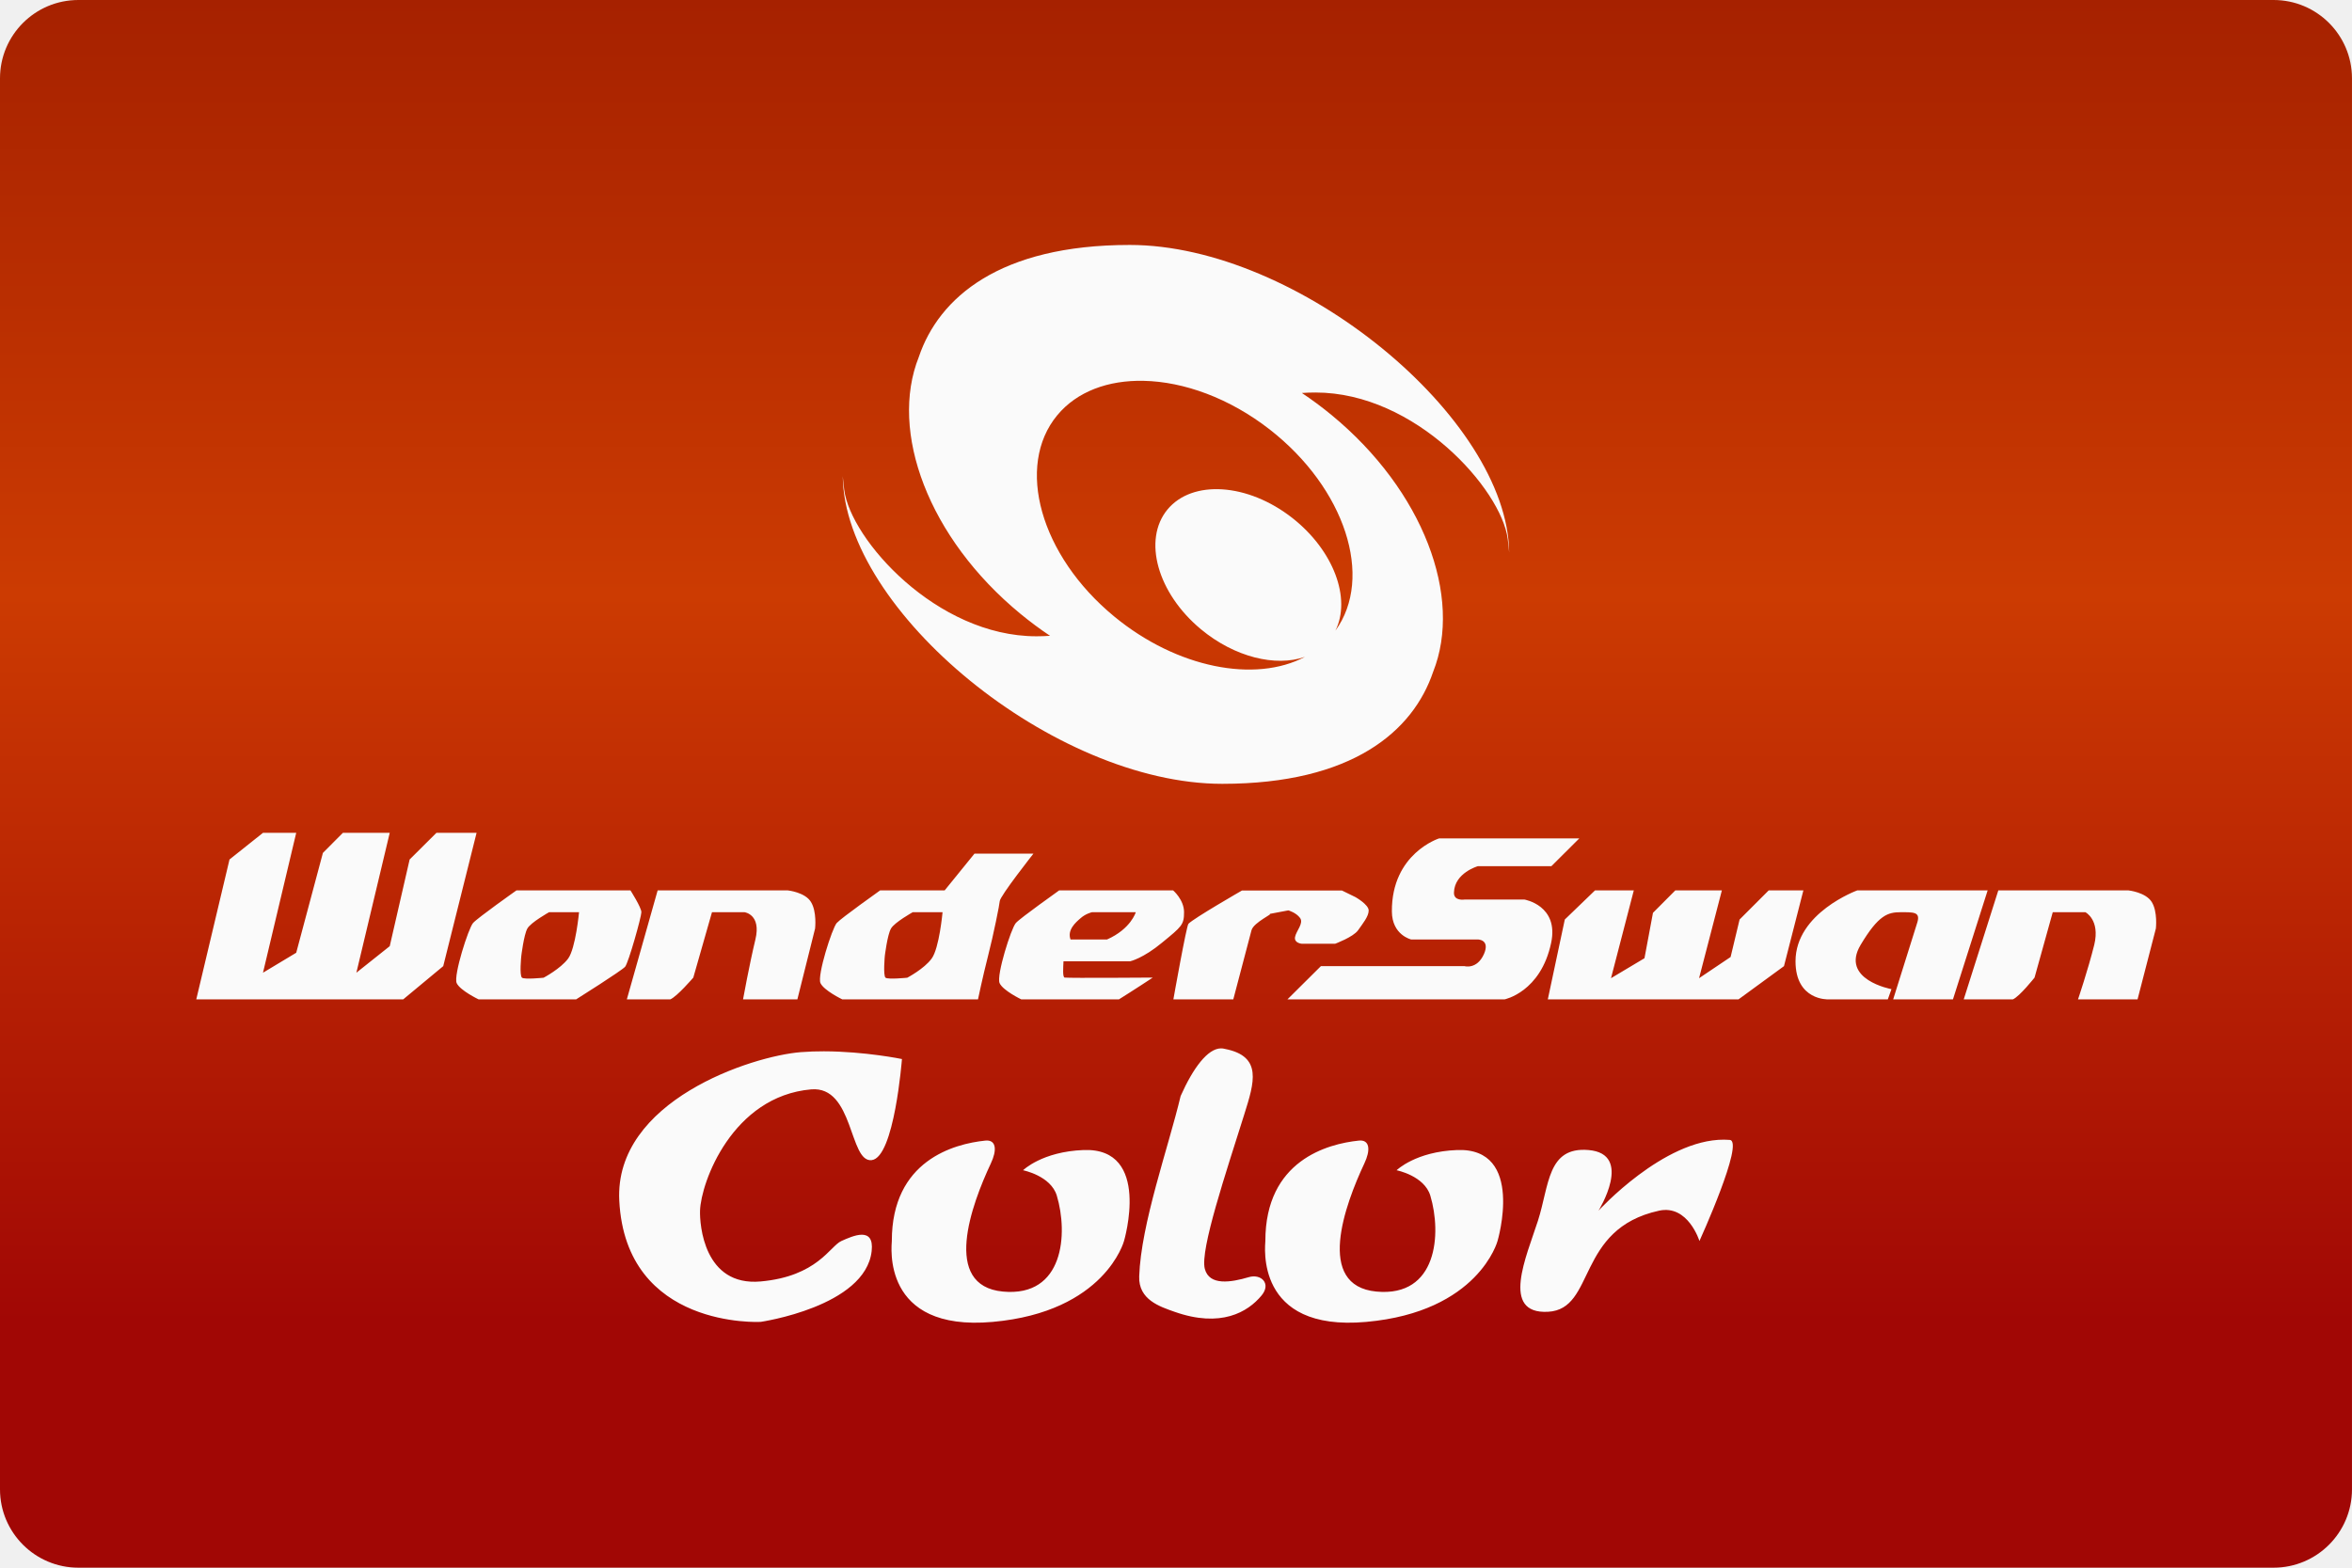
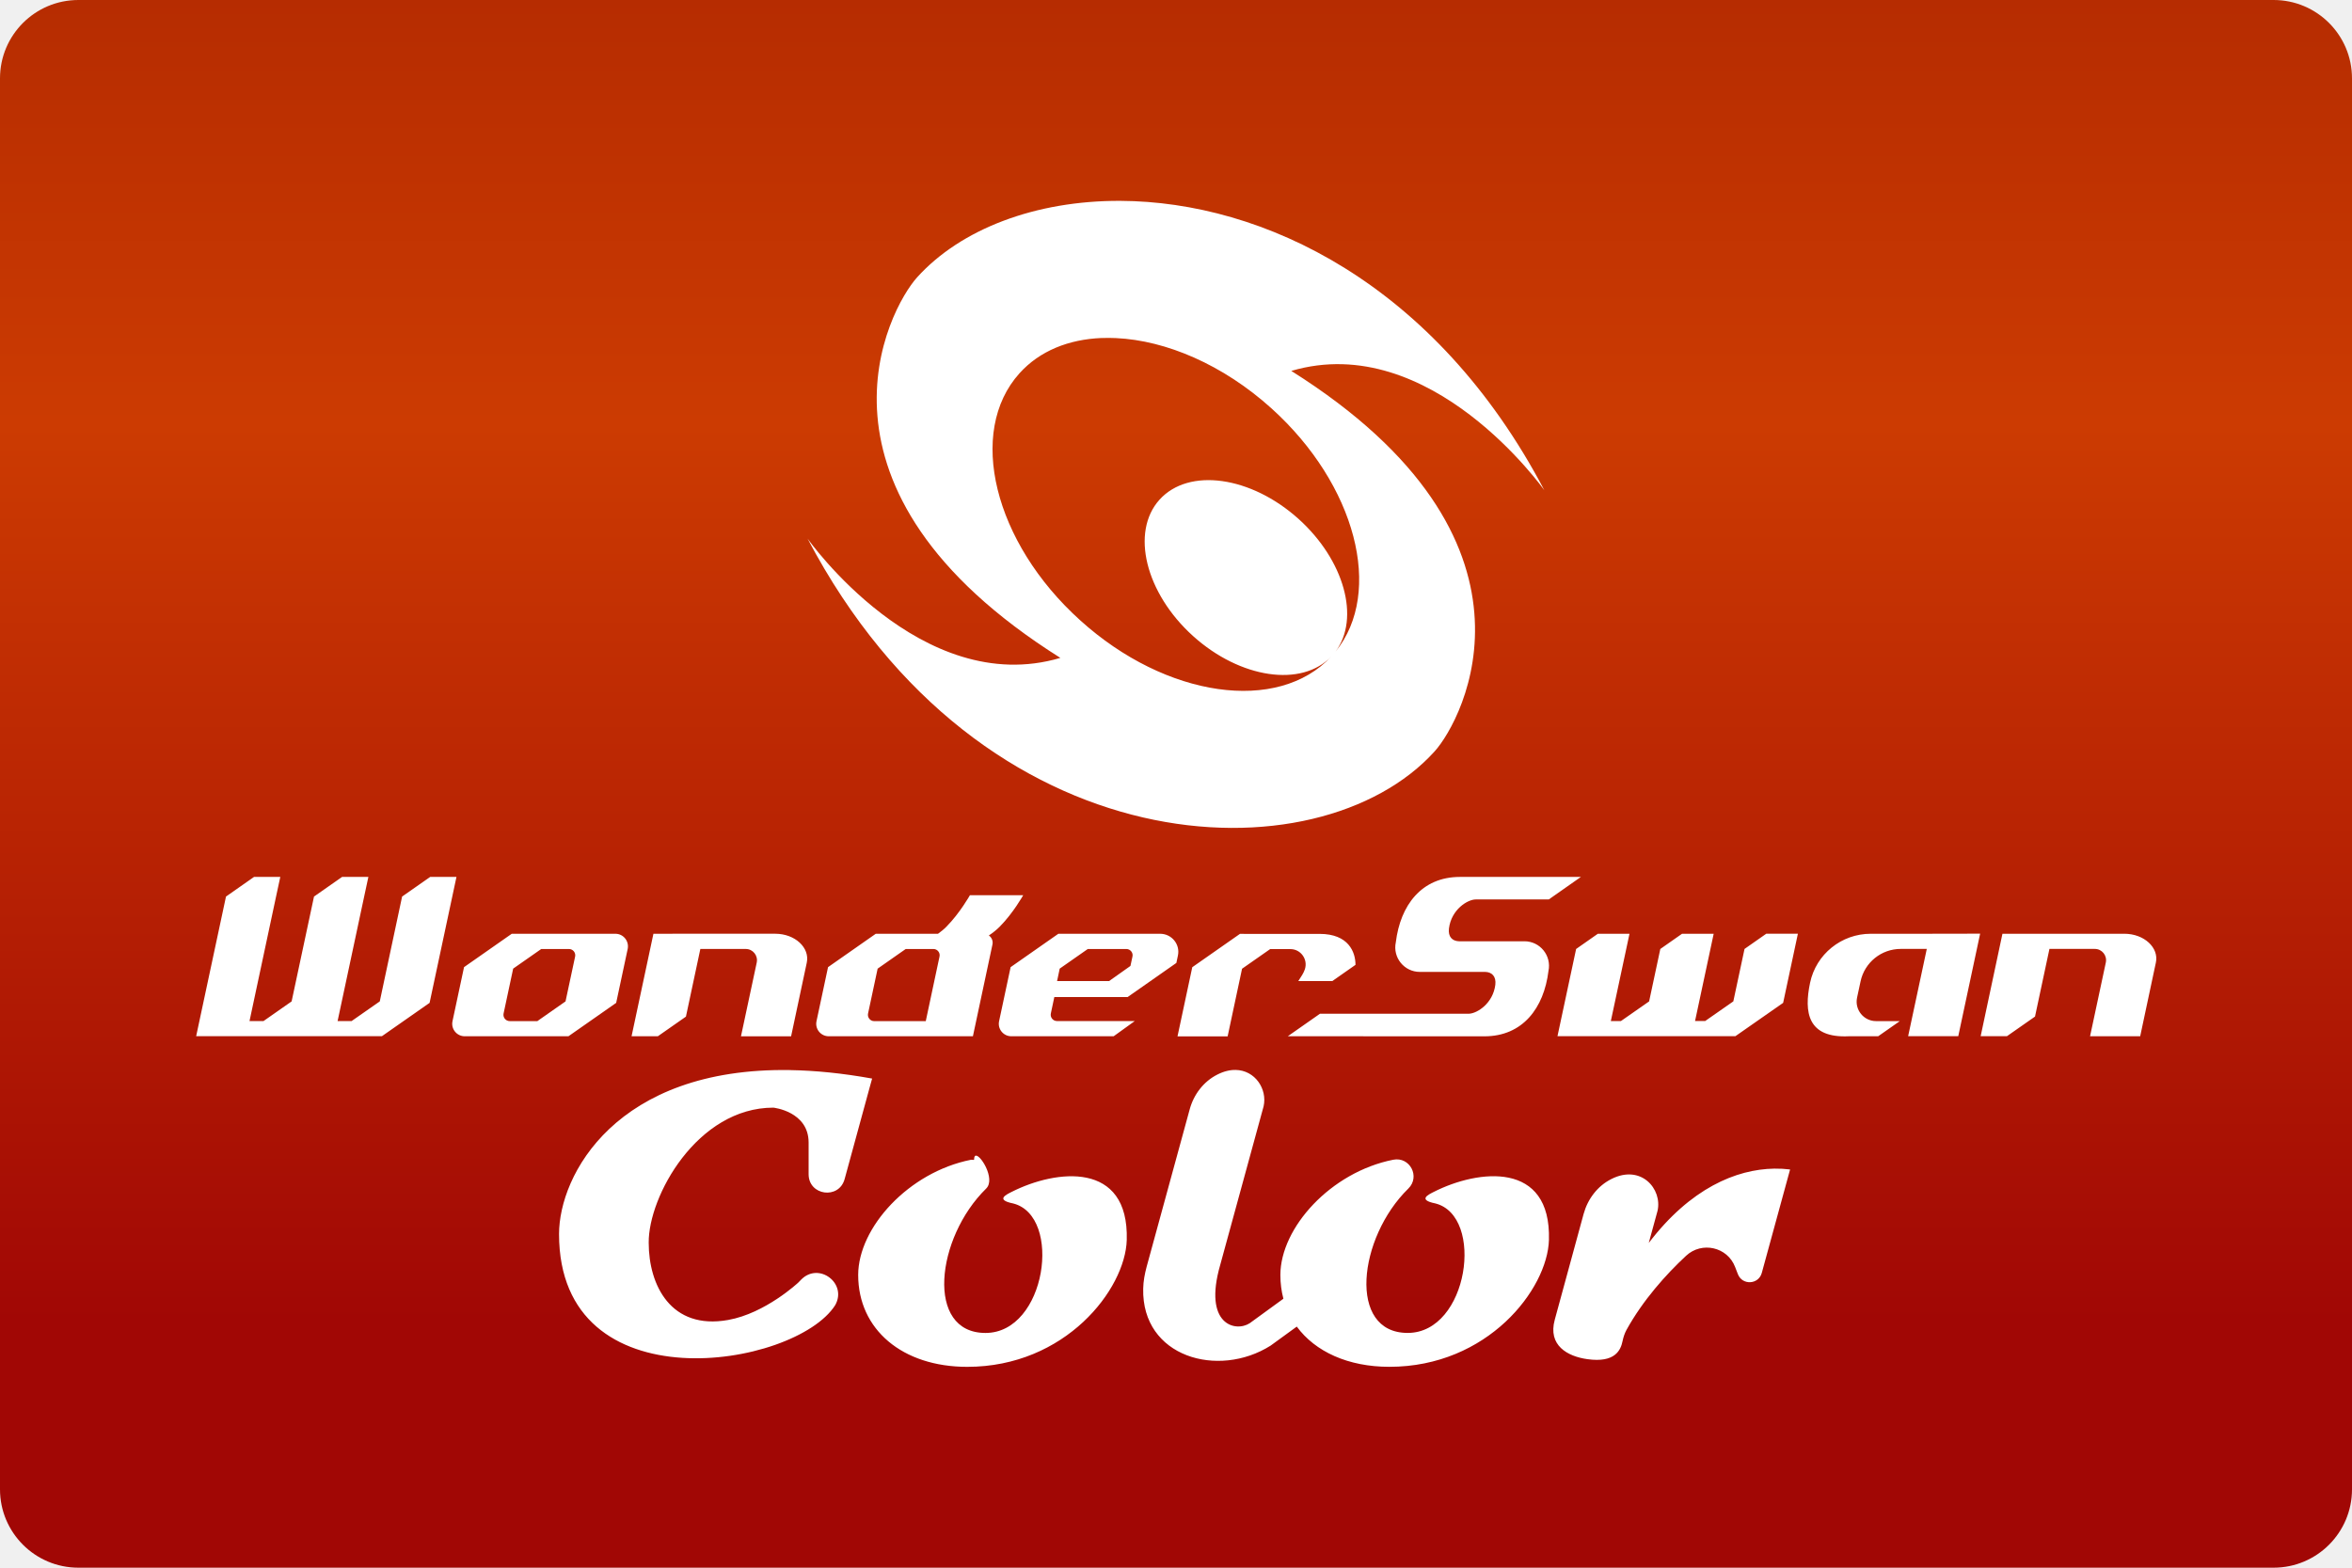
- <svg xmlns="http://www.w3.org/2000/svg" width="480" height="320" version="1.1" viewBox="0 0 480 320">
+ <svg xmlns="http://www.w3.org/2000/svg" width="480" height="320" version="1.1" viewBox="0 0 480 320" xml:space="preserve">
  <defs>
-     <linearGradient id="a" x1="78.441" x2="78.441" y1="71.438" y2="2.35e-16" gradientUnits="userSpaceOnUse">
+     <linearGradient id="a" x1="78.44" x2="78.44" y1="71.44" y2="-16.78" gradientTransform="scale(3.78)" gradientUnits="userSpaceOnUse">
      <stop stop-color="#a10705" offset="0" />
      <stop stop-color="#cc3b02" offset=".55" />
      <stop stop-color="#a62100" offset="1" />
    </linearGradient>
  </defs>
-   <g transform="scale(3.7795)" stroke-linejoin="round">
-     <rect width="127" height="84.667" ry="4.233" fill="url(#a)" stroke-linecap="square" stroke-width=".529" style="paint-order:stroke fill markers" />
-     <path transform="scale(.26458)" d="m230.55 50c-26.563 0-38.945 10.766-43.029 22.852-6.089 15.25 1.95 36.981 20.746 52.451 1.967 1.617 3.982 3.113 6.033 4.484-0.92 0.062-1.843 0.096-2.777 0.096-20.423 0-37.915-19.79-39.227-29.869-0.136-1.052-0.235-1.994-0.297-2.805 0.272 27.471 43.081 62.791 77.447 62.791 26.563 0 38.944-10.761 43.033-22.85 6.084-15.25-1.95-36.979-20.75-52.453-1.964-1.616-3.981-3.108-6.033-4.479 0.917-0.066 1.841-0.096 2.779-0.096 20.424 0 37.912 19.785 39.225 29.865 0.14 1.052 0.234 1.998 0.299 2.805-0.274-27.472-43.08-62.793-77.449-62.793zm2.853 27.738c8.2 0.171 17.502 3.517 25.734 9.934 15.375 11.99 21.292 30.192 13.398 41.064 3.267-6.541-0.339-16.354-8.754-22.977-9.125-7.18-20.484-7.89-25.539-1.727-5.048 6.156-2.047 17.024 6.861 24.424 6.862 5.698 15.25 7.715 21.219 5.625-10.171 5.368-26.107 2.311-38.91-8.227-15.126-12.444-20.217-30.733-11.645-41.088 4.023-4.86 10.399-7.181 17.635-7.029zm-179.73 92.262-6.834 5.443-6.783 28.557h42.23l8.172-6.785 6.807-27.215h-8.193l-5.471 5.443-4.061 17.695-6.809 5.418 6.809-28.557h-9.557l-4.084 4.102-5.445 20.379-6.781 4.076 6.781-28.557h-6.781zm240.02 1.143s-9.704 3.059-9.631 14.912c0.025 4.82 3.936 5.717 3.936 5.717h13.615s2.549 5e-5 1.238 2.984c-1.439 3.206-3.961 2.459-3.961 2.459h-29.312l-6.832 6.785h44.311s7.376-1.465 9.508-11.531c1.632-7.655-5.447-8.848-5.447-8.848h-12.227s-2.23 0.373-2.156-1.441c0.1-4.002 4.879-5.371 4.879-5.371h15.002l5.691-5.666h-28.613zm-94.814 3.106-6.088 7.504h-13.172c0.027 4e-3 -7.869 5.571-8.861 6.664-0.94 1.093-4.009 10.687-3.316 12.252 0.693 1.518 4.455 3.33 4.455 3.33h27.699s0.917-4.424 2.057-8.898c1.088-4.201 2.377-10.659 2.377-11.135 0-0.995 6.881-9.717 6.881-9.717h-12.031zm180.16 7.504s-12.6 4.575-12.6 14.467c0 8.052 6.66 7.777 6.66 7.777h12.178l0.742-2.086s-10.543-1.938-6.285-9.047c3.638-6.088 5.542-6.658 8.168-6.658 2.625 0 4.012-0.075 3.418 2.012-1.19 3.826-4.949 15.772-4.951 15.779h12.201l7.08-22.244h-26.611zm-273.64 2e-3c0 2e-3 -7.895 5.569-8.863 6.662-0.94 1.093-4.008 10.687-3.34 12.252 0.692 1.518 4.481 3.33 4.481 3.33h19.902s9.282-5.84 10-6.66c0.694-0.844 3.318-10.166 3.318-11.137 0-0.97-2.228-4.447-2.228-4.447h-23.27zm28.816 2e-3 -6.287 22.244h8.863c1.386-0.572 4.703-4.449 4.703-4.449l3.812-13.346h6.633s3.464 0.421 2.227 5.566c-1.238 5.147-2.523 12.229-2.523 12.229h11.09l3.615-14.465s0.396-3.428-0.842-5.418c-1.188-1.989-4.703-2.361-4.703-2.361h-26.588zm81.939 0c0.048 7.1e-4 -7.873 5.567-8.84 6.66-0.967 1.093-3.985 10.687-3.316 12.252 0.667 1.518 4.43 3.33 4.43 3.33h19.93s3.96-2.486 6.908-4.449c0 0-16.935 0.125-17.975 0-0.469-0.05-0.297-2.11-0.248-3.328h13.615s2.624-0.573 6.535-3.828c3.963-3.255 4.455-3.604 4.455-6.188 0-2.558-2.228-4.449-2.228-4.449h-23.266zm109.36 0-6.162 5.941-3.467 16.303h38.916l9.283-6.785 3.959-15.459h-7.08l-5.939 5.941-1.832 7.652-6.438 4.326 4.654-17.92h-9.506l-4.555 4.574-1.734 9.27-6.83 4.076 4.652-17.92h-7.922zm82.311 0-7.057 22.242h10.025c1.362-0.572 4.43-4.449 4.43-4.449l3.715-13.346h6.66c0 1e-5 3.045 1.54 1.807 6.66-1.288 5.172-3.314 11.137-3.314 11.137h12.152l3.74-14.465s0.397-3.428-0.842-5.418c-1.239-1.989-4.729-2.361-4.729-2.361h-26.588zm-7.057 22.242h-2e-3v2e-3h2e-3zm-147.31-22.217s-9.773 5.619-10.914 6.785c-0.399 0.348-3.074 15.434-3.074 15.434h12.227l3.717-14.117c0.446-1.641 4.753-3.503 3.615-3.307-1.115 0.199 3.91-0.746 3.91-0.746s1.583 0.449 2.377 1.543c0.817 1.068-0.795 2.659-1.018 3.902-0.221 1.241 1.363 1.365 1.363 1.365h6.832s3.667-1.364 4.658-2.731c0.966-1.391 2.176-2.834 2.176-4.053 0-1.218-2.697-2.732-2.697-2.732l-2.748-1.344h-20.424zm-141.4 4.424h6.115s-0.692 7.382-2.227 9.467c-1.559 2.089-5.002 3.904-5.002 3.904s-3.862 0.399-4.406 0c-0.57-0.447-0.148-4.449-0.148-4.449s0.521-4.324 1.238-5.592c0.694-1.242 4.43-3.33 4.43-3.33zm74.215 0h6.088s-0.669 7.382-2.228 9.467c-1.511 2.089-4.975 3.904-4.975 3.904s-3.862 0.399-4.432 0c-0.52-0.447-0.148-4.449-0.148-4.449s0.521-4.324 1.264-5.592c0.694-1.242 4.432-3.33 4.432-3.33zm36.588 0h8.936s-0.989 3.407-5.865 5.566h-7.451c-0.719-1.937 1.039-3.48 2.029-4.326 1.039-0.944 2.352-1.24 2.352-1.24z" fill="#fafafa" fill-opacity=".999" stroke-linecap="round" stroke-width="8" style="paint-order:stroke markers fill" />
-     <path transform="scale(.26458)" d="m249.17 214c-2.712 0.045-5.663 3.99-8.219 9.725-2.513 10.549-8.098 26.1-8.457 36.832-0.163 4.762 4.227 6.159 7.209 7.213 9.439 3.335 14.959 0.071 17.77-3.336 2.022-2.443-0.117-4.48-2.623-3.732-3.624 1.073-8.052 1.802-8.967-1.703-1.008-3.865 4.362-19.748 8.07-31.572 2.027-6.454 3.742-11.813-3.949-13.312-0.275-0.081-0.553-0.118-0.834-0.113zm-81.006 0.6c-1.55-3e-3 -3.129 0.046-4.693 0.168-10.007 0.774-38.113 9.921-37.086 30.303 1.334 26.283 28.844 24.762 28.844 24.762s21.382-3.101 22.664-14.447c0.581-5.136-3.86-3.099-6.182-2.062-2.316 1.028-4.892 7.22-16.482 8.256-11.584 1.029-12.447-11.624-12.363-14.447 0.19-5.836 6.626-23.347 22.664-24.762 8.759-0.775 7.732 14.961 12.363 14.443 4.638-0.517 6.182-20.637 6.182-20.637s-7.539-1.558-15.91-1.576zm183.66 18.037c-12.345-0.056-25.592 14.496-25.592 14.496s7.234-11.614-2.061-12.383c-8.405-0.701-7.979 7.218-10.301 14.445-2.317 7.22-7.726 19.092 2.061 18.574 9.79-0.517 5.63-16.928 22.662-20.637 5.925-1.29 8.24 6.191 8.24 6.191s9.275-20.383 6.182-20.637c-0.396-0.033-0.793-0.049-1.191-0.051zm-150.35 0.172c-0.12-3e-3 -0.247 2e-3 -0.381 0.016-6.389 0.661-19.086 4.047-19.086 20.498 0 0.775-2.315 18.576 20.604 16.512 22.926-2.064 26.783-16.512 26.783-16.512s5.672-19.09-8.24-18.572c-8.491 0.314-12.363 4.127-12.363 4.127s5.666 1.113 6.889 5.188c2.323 7.724 1.465 20.757-11.008 19.576-12.518-1.185-6.403-17.748-2.459-26.146 1.277-2.707 1.061-4.639-0.738-4.686zm76.232 0c-0.12-3e-3 -0.247 2e-3 -0.381 0.016-6.39 0.661-19.086 4.047-19.086 20.498 0 0.775-2.316 18.576 20.602 16.512 22.925-2.064 26.785-16.512 26.785-16.512s5.671-19.09-8.24-18.572c-8.491 0.314-12.361 4.127-12.361 4.127s5.662 1.113 6.885 5.188c2.323 7.724 1.465 20.757-11.008 19.576-12.518-1.185-6.403-17.748-2.459-26.146 1.278-2.707 1.063-4.639-0.736-4.686z" fill="#fafafa" fill-opacity=".999" stroke-linecap="round" stroke-width="8" style="paint-order:stroke markers fill" />
-   </g>
-   <style type="text/css">.st0{fill:#FC0C18;}
- 	.st1{fill:#FC0C18;}</style>
+   <rect width="480" height="320" ry="16" fill="url(#a)" />
+   <path d="m228.7 41c-17.43-0.085-32.66 5.78-41.55 15.63-5.78 6.424-25.52 43.16 29.25 77.66-28.48 8.426-51.6-24.36-51.6-24.36 35.57 67.62 104.3 69.71 128 43.42 5.78-6.406 25.52-43.16-29.27-77.64 28.52-8.408 51.64 24.36 51.64 24.36-22.24-42.26-57.43-58.92-86.48-59.07zm-3.859 28c0.961-0.038 1.938-0.035 2.93 0.012 10.2 0.476 21.82 5.411 31.73 14.36 17.23 15.56 22.91 37.49 13.06 49.63 5.062-6.824 1.777-18.65-7.508-27.04-9.734-8.788-22.45-10.57-28.41-3.973-5.953 6.594-2.887 19.07 6.848 27.85 9.62 8.673 22.17 10.52 28.21 4.152-10.86 11.72-33.74 8.477-51.25-7.369-17.64-15.91-23.17-38.47-12.39-50.43 4.125-4.578 10.05-6.932 16.78-7.201zm-173 110-5.721 4.01-6.088 28.5h37.91l0.178-0.123 9.551-6.678 5.486-25.71h-5.363l-5.732 4.01-4.557 21.4-5.746 4.01h-2.861l5.42-25.41 0.861-4.01h-5.363l-5.734 4.01-4.568 21.4-5.734 4.01h-2.859l5.418-25.41 0.863-4.01zm246.1 0c-7.84 0-12.16 5.803-13.08 13.34-0.67 3.106 1.71 6.047 4.885 6.047h13.37c1.341 0.041 2.258 0.903 2.053 2.627-0.479 3.804-3.68 5.828-5.363 5.91h-30.42l-6.568 4.598h15.43l-0.014 0.014h24.7c7.84 0 12.16-5.801 13.08-13.34 0.657-3.12-1.71-6.061-4.898-6.061h-13.37c-1.341-0.041-2.258-0.905-2.039-2.629 0.493-3.872 3.803-5.91 5.473-5.91h14.9l6.555-4.598zm-100 3.736s-2.051 3.652-4.801 6.43c-0.52 0.534-1.109 1-1.711 1.437h-12.7l-9.742 6.814-2.354 11.03c-0.342 1.587 0.876 3.078 2.49 3.078h29.43l3.98-18.69c0.178-0.766-0.15-1.478-0.725-1.889 0.794-0.52 1.533-1.109 2.203-1.779 2.75-2.764 4.803-6.43 4.803-6.43zm197.5 7.853-1.561 0.014h-12.11c-5.966 0-11.15 4.173-12.37 10.02-1.259 5.993-0.52 11.31 7.908 10.9h5.994l4.418-3.092h-4.855c-2.518 0-4.393-2.326-3.873-4.789l0.711-3.311c0.821-3.872 4.243-6.637 8.197-6.637h5.322l-3.805 17.81h10.23l4.461-20.92zm-291 0.014-9.74 6.814-2.354 11.03c-0.342 1.587 0.876 3.078 2.49 3.078h21.17l9.742-6.814 2.354-11.03c0.315-1.587-0.889-3.078-2.504-3.078h-20.11zm28.91 0-4.461 20.92h5.363l5.734-4.008 2.941-13.81h9.262c1.464 0 2.545 1.341 2.244 2.777l-3.215 15.05h10.23l3.201-15.04c0.643-3.037-2.393-5.896-6.443-5.896h-18.83zm82.64 0-9.742 6.814-2.354 11.03c-0.342 1.587 0.876 3.078 2.49 3.078h20.89l4.311-3.105h-15.87c-0.821 0-1.424-0.753-1.26-1.547l0.711-3.352h14.96l9.947-6.965 0.314-1.49c0.506-2.285-1.258-4.461-3.611-4.461h-19.77zm110.1 0-4.434 3.105-3.803 17.8h36.31l9.742-6.801 3.01-14.11h-6.457l-4.434 3.105-2.285 10.7-5.746 4.01h-2.066l3.803-17.81h-6.457l-4.434 3.105-2.285 10.7-5.746 4.01h-2.066l3.805-17.81zm82.57 0-4.447 20.91h5.363l5.732-4.008 2.943-13.81h9.262c1.464 0 2.545 1.341 2.244 2.777l-3.215 15.05h10.23l3.201-15.04c0.657-3.024-2.38-5.883-6.443-5.883h-18.83zm-155.6 0.014-9.742 6.814-3.01 14.11h10.23l2.941-13.8 5.734-4.01h4.104c2.134-0.014 3.653 2.08 2.982 4.119-0.137 0.397-0.314 0.779-0.533 1.135l-0.807 1.273h6.938l4.734-3.312c0-2.586-1.396-6.32-7.32-6.32h-15.24zm-142.6 3.092h5.637c0.835 0 1.438 0.753 1.273 1.547l-1.957 9.152-5.748 4.023h-5.637c-0.821 0-1.422-0.753-1.258-1.547l1.957-9.166zm74.38 0h5.652c0.807 0 1.422 0.753 1.244 1.547l-2.805 13.18h-10.52c-0.821 0-1.424-0.753-1.26-1.547l1.957-9.166zm37.16 0h7.854c0.821 0 1.438 0.753 1.26 1.547l-0.412 1.914-4.35 3.08h-10.62l0.533-2.531zm30.14 24.69c-1.128-0.016-2.376 0.269-3.705 0.945-2.819 1.423-4.829 4.078-5.65 7.129l-8.77 32.07c-0.397 1.478-0.684 2.981-0.711 4.5-0.315 13.97 15.31 18.38 26 11.63l5.344-3.885c3.77 5.121 10.48 8.209 18.9 8.209 20.06 0 32.26-15.83 32.56-25.89 0.465-16.2-14.43-14.41-23.48-9.824-1.054 0.534-3.421 1.615 0.315 2.367 10.08 2.572 6.76 26.43-5.664 26.43-12.31 0-10.14-19.42 0.137-29.47 2.477-2.422 0.315-6.553-3.078-5.883-12.77 2.531-23.01 13.87-23.04 23.51 0 1.708 0.213 3.334 0.619 4.861l-6.859 4.99c-2.901 1.902-9.563 0.33-6.033-11.9l8.852-32.36c0.791-3.495-1.708-7.376-5.736-7.432zm-90.89 0.027c-35.52-0.578-47.16 21.44-47.16 33.47 0 35.15 48.14 27.39 56.35 14.53 2.531-4.46-3.339-8.893-6.938-5.227-0.178 0.192-0.383 0.396-0.574 0.588 0 0-6.705 6.294-14.33 7.648-11.7 2.093-16.21-7.128-16.21-15.76-0.082-9.468 9.894-27.58 25.44-27.58 0 0 7.195 0.753 7.195 7.129v6.457c0 4.378 6.185 5.214 7.348 1l5.145-18.84 0.467-1.682c-6.085-1.1-11.65-1.644-16.72-1.727zm37.75 17.53c-0.126 0.102-0.201 0.329-0.201 0.707 0 0.202-0.409 0.028-0.621 0.07-12.78 2.531-23.03 13.87-23.04 23.51 0 11.15 9.031 18.76 22.25 18.76 20.06 0 32.26-15.83 32.56-25.89 0.465-16.2-14.43-14.41-23.48-9.824-1.054 0.534-3.421 1.615 0.314 2.367 10.08 2.572 6.76 26.43-5.664 26.43-12.31 0-10.14-19.42 0.137-29.47 2.032-1.987-1.373-7.372-2.256-6.66zm163.1 2.588c-7.771 0.115-17.13 4.024-25.62 15.17l1.793-6.555c1.012-4.46-3.366-9.577-9.441-6.484-2.819 1.423-4.816 4.076-5.65 7.127l-5.514 20.22-0.369 1.355c-1.45 5.268 2.612 7.498 6.662 8.059 5.664 0.794 6.8-1.86 7.17-3.68 0.164-0.78 0.41-1.56 0.793-2.271 3.352-6.075 8.087-11.36 12.18-15.16 3.215-2.983 8.442-1.792 10 2.299l0.562 1.449c0.889 2.326 4.226 2.162 4.883-0.246l5.775-21.11c-1.038-0.128-2.116-0.19-3.227-0.174z" fill="#fff" />
</svg>
